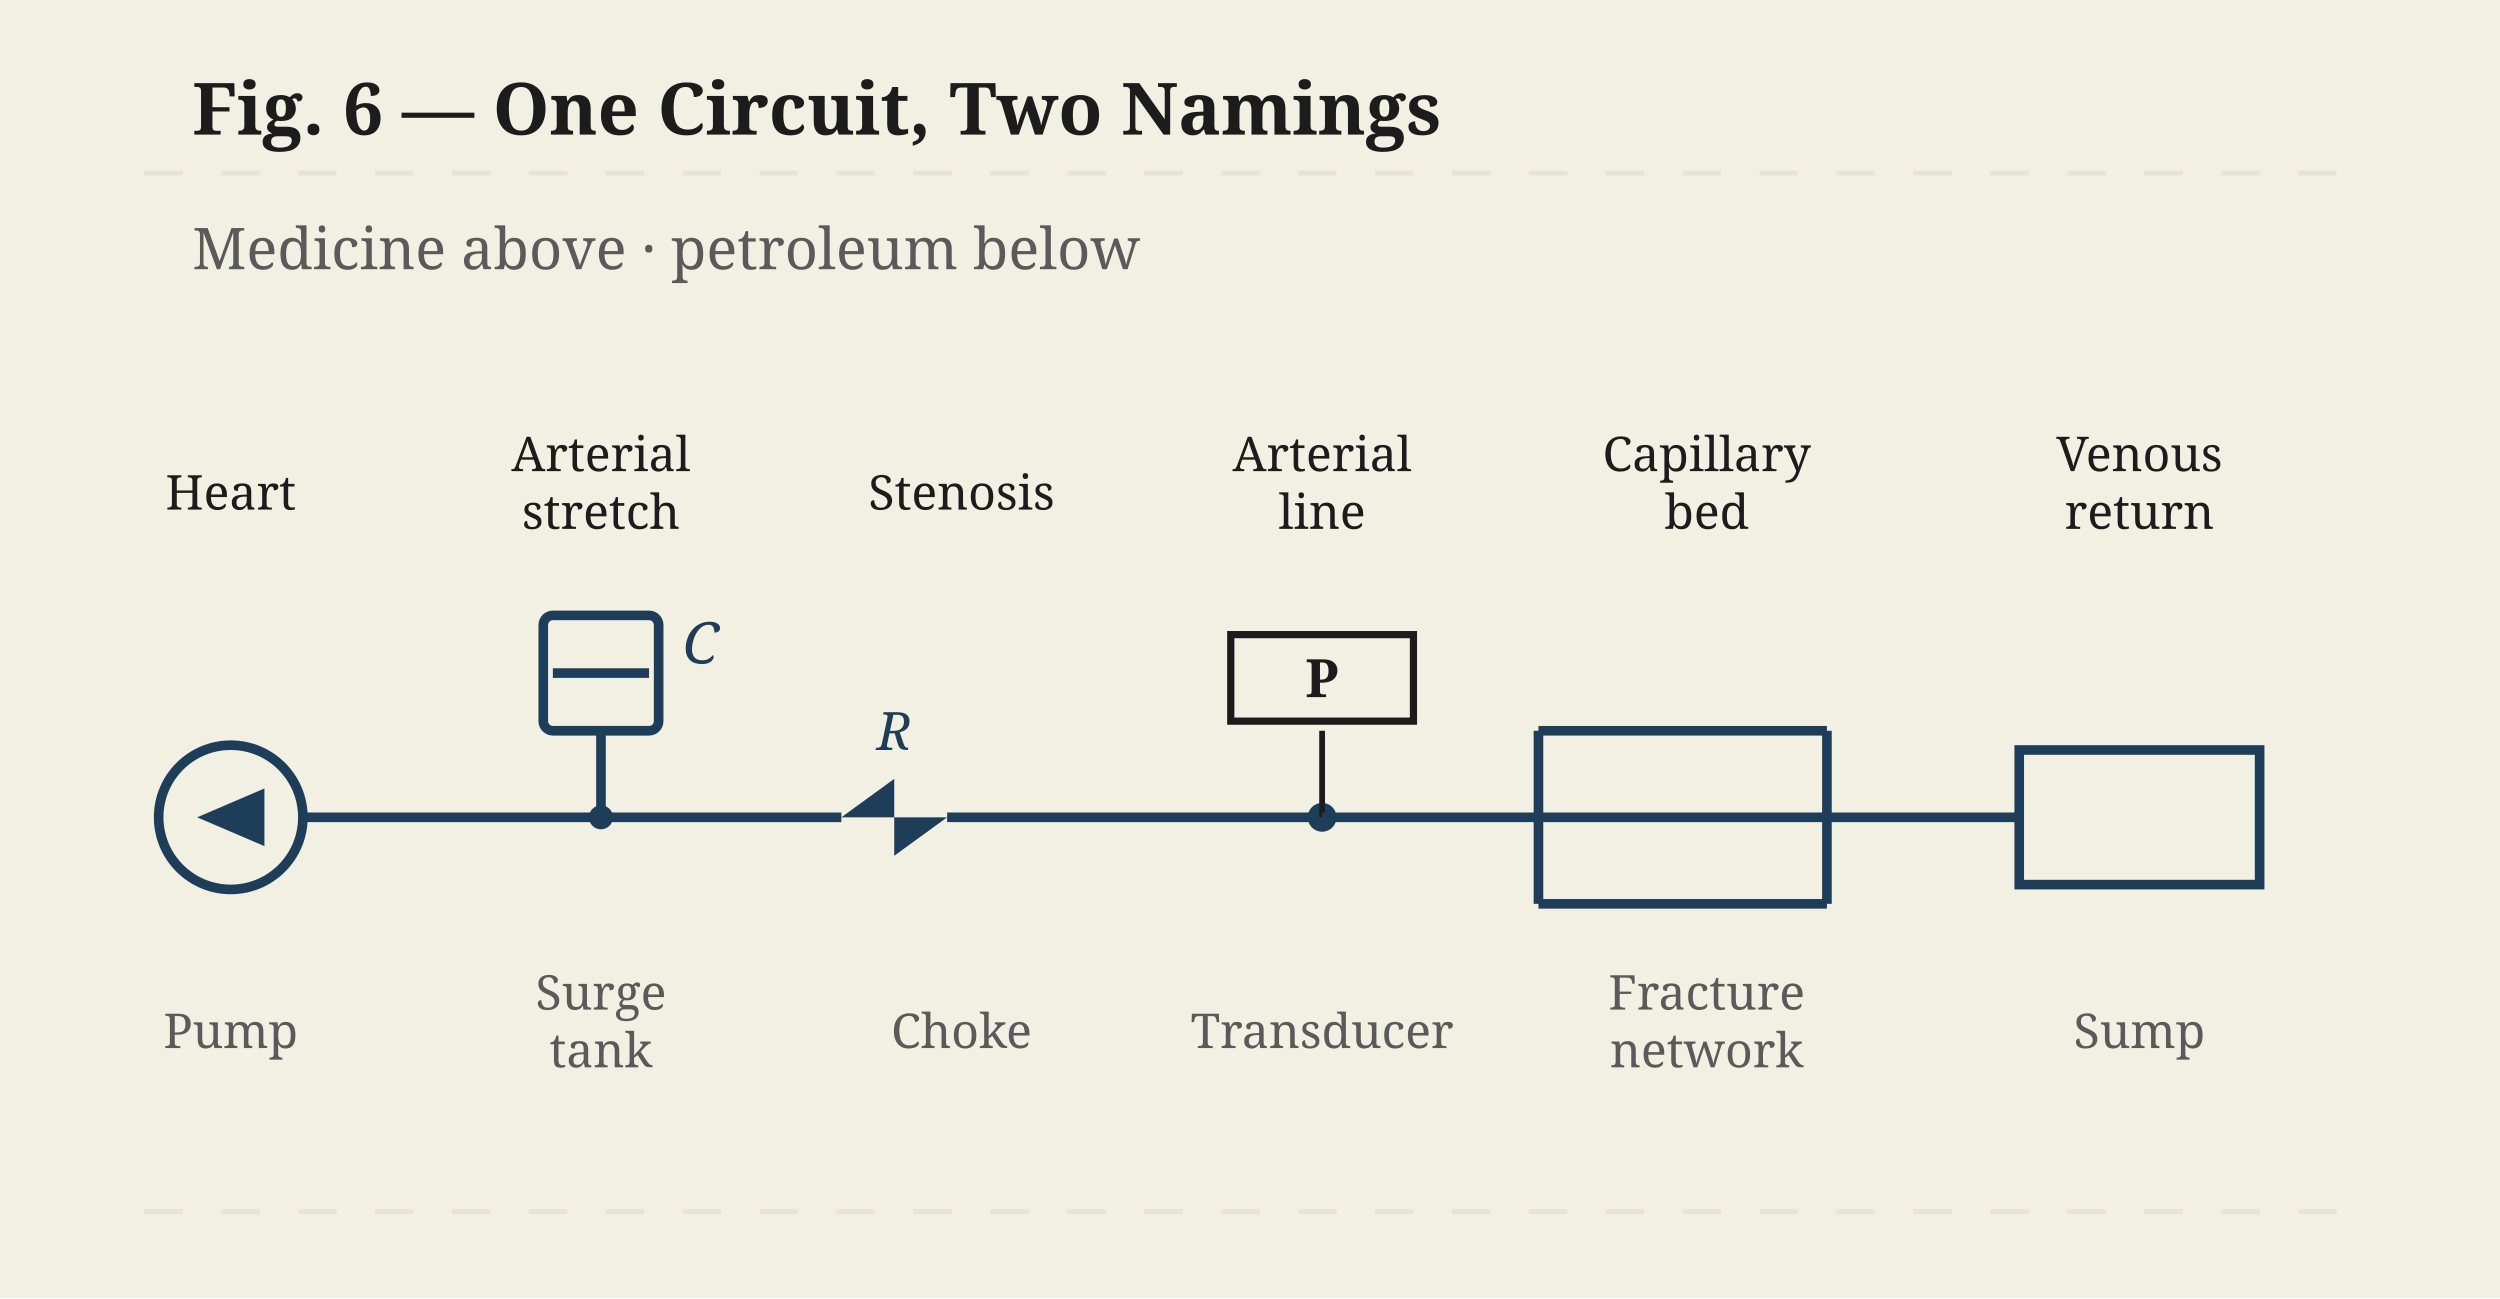
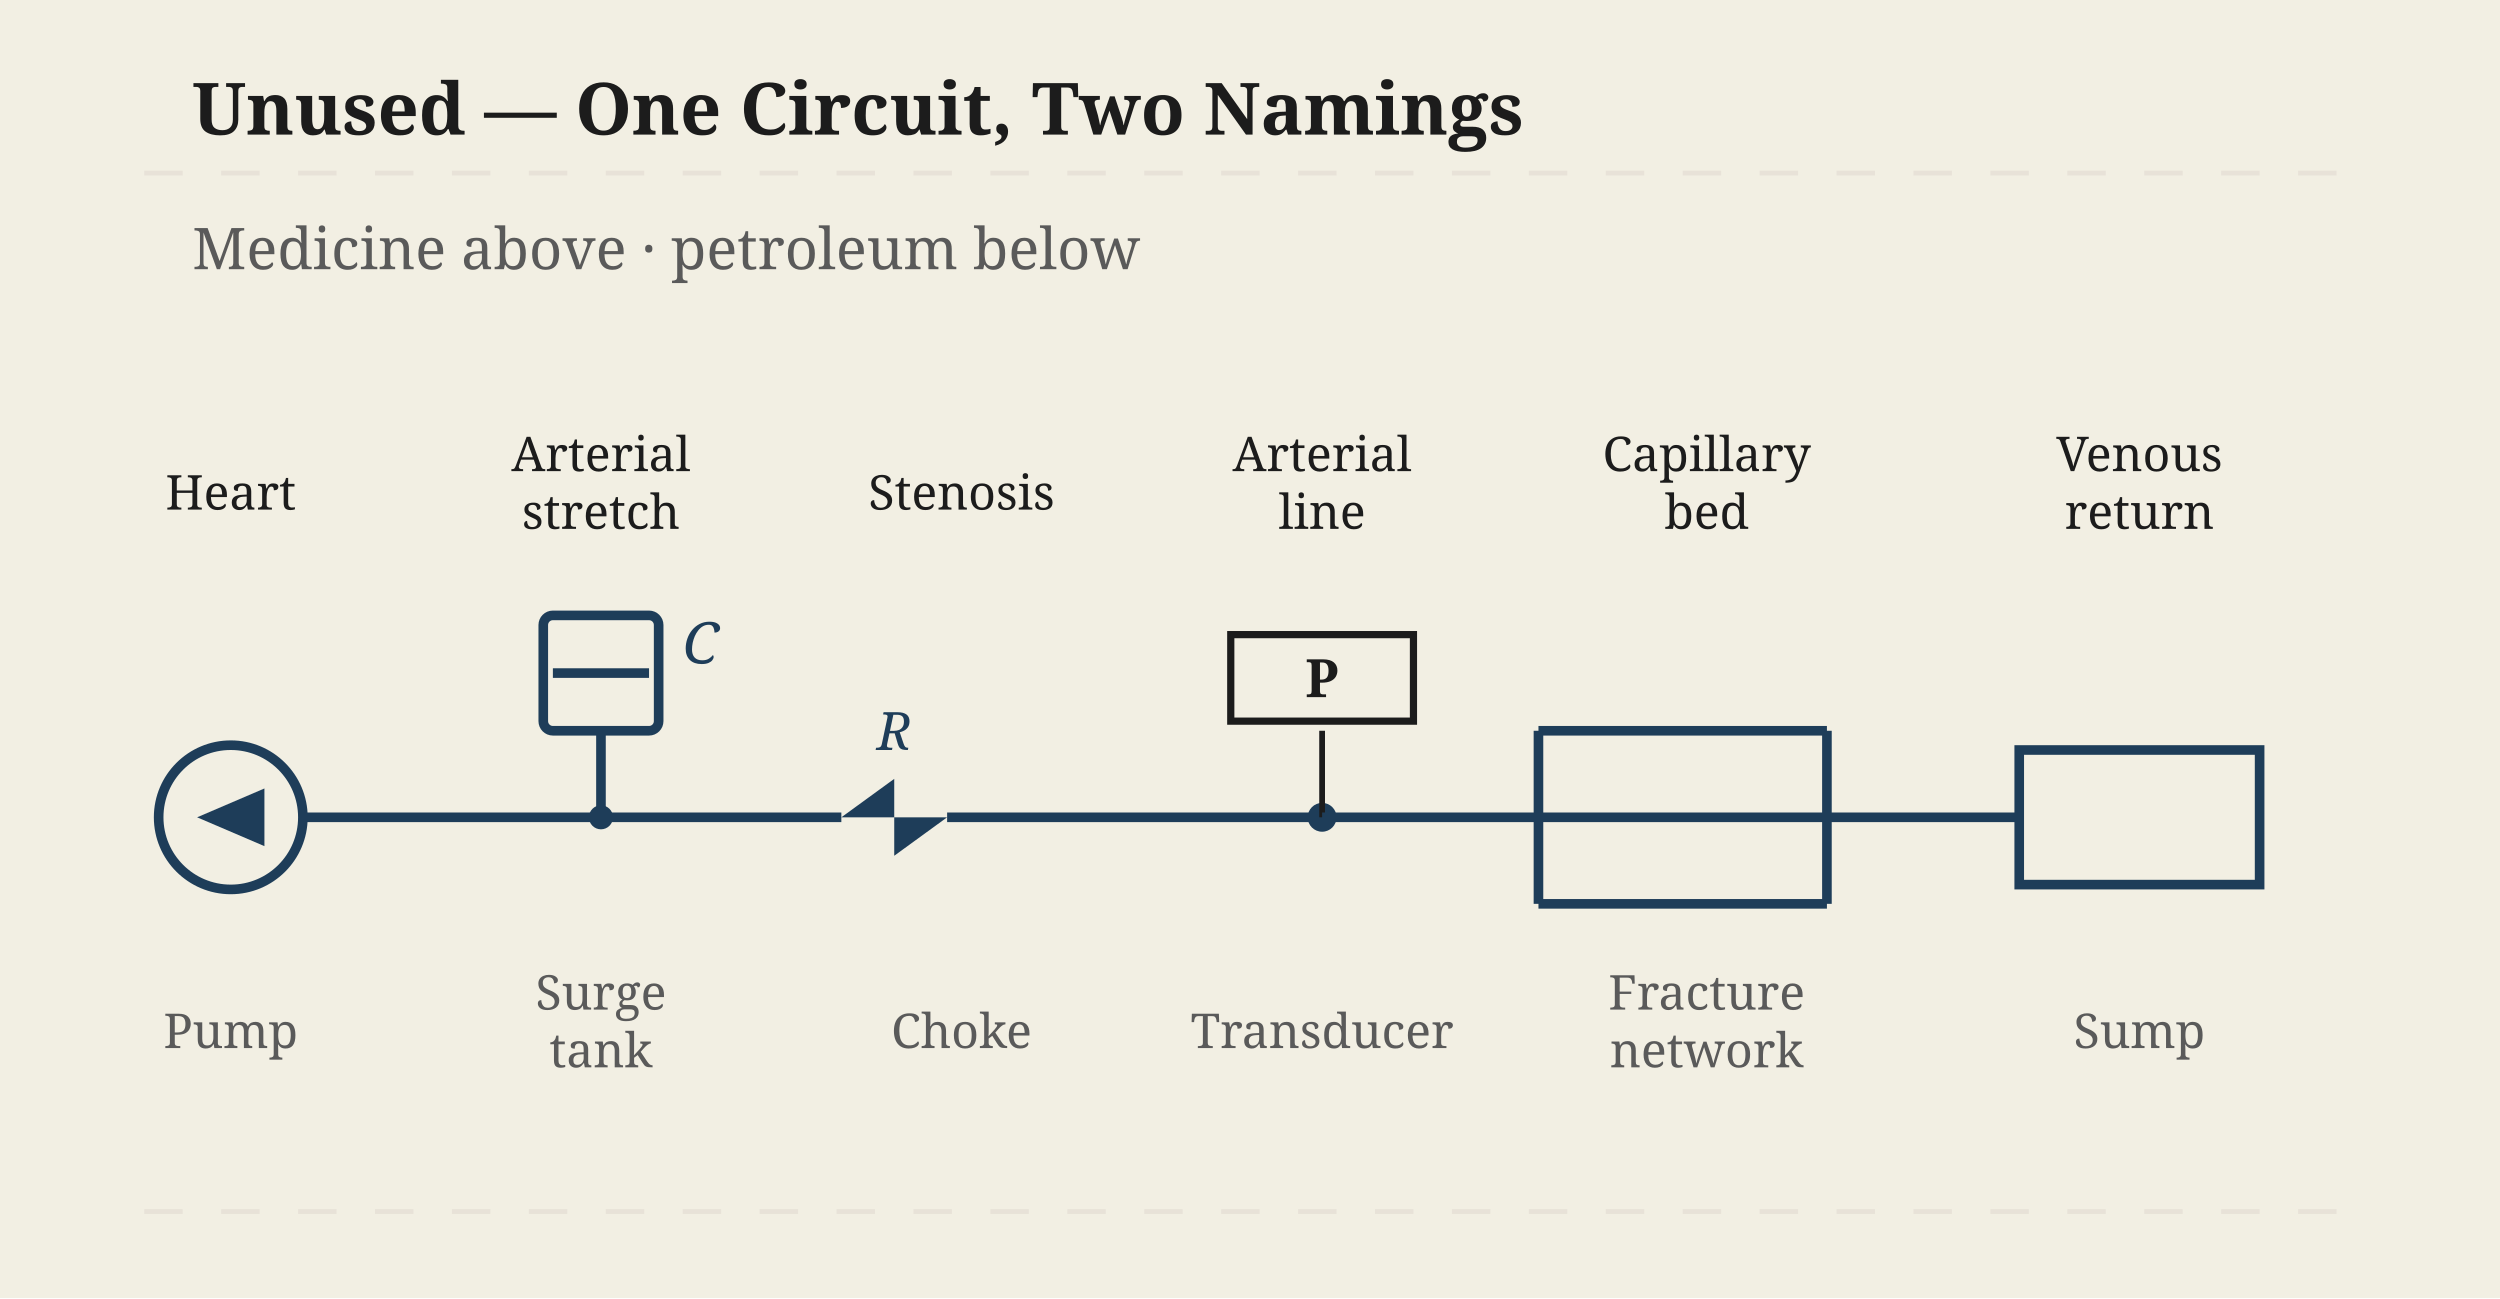
<svg xmlns="http://www.w3.org/2000/svg" viewBox="0 0 520 270" width="100%" height="100%">
  <rect width="100%" height="100%" fill="#f2efe3" />
  <line x1="30" y1="36" x2="490" y2="36" stroke="#e8e2d8" stroke-width="1" stroke-dasharray="8,8" />
  <line x1="30" y1="252" x2="490" y2="252" stroke="#e8e2d8" stroke-width="1" stroke-dasharray="8,8" />
-   <text x="40" y="28" font-family="Georgia, serif" font-size="15" font-weight="bold" fill="#1c1c1c">Fig. 6 — One Circuit, Two Namings</text>
+   <text x="40" y="28" font-family="Georgia, serif" font-size="15" font-weight="bold" fill="#1c1c1c">Unused — One Circuit, Two Namings</text>
  <g transform="translate(0, 42)">
    <text x="40" y="14" font-family="Georgia, serif" font-size="12" fill="#5a5a5a">Medicine above · petroleum below</text>
    <text x="48" y="64" font-family="Georgia, serif" font-size="10" fill="#1c1c1c" text-anchor="middle">Heart</text>
    <text x="125" y="56" font-family="Georgia, serif" font-size="10" fill="#1c1c1c" text-anchor="middle">Arterial</text>
    <text x="125" y="68" font-family="Georgia, serif" font-size="10" fill="#1c1c1c" text-anchor="middle">stretch</text>
    <text x="200" y="64" font-family="Georgia, serif" font-size="10" fill="#1c1c1c" text-anchor="middle">Stenosis</text>
    <text x="275" y="56" font-family="Georgia, serif" font-size="10" fill="#1c1c1c" text-anchor="middle">Arterial</text>
    <text x="275" y="68" font-family="Georgia, serif" font-size="10" fill="#1c1c1c" text-anchor="middle">line</text>
    <text x="355" y="56" font-family="Georgia, serif" font-size="10" fill="#1c1c1c" text-anchor="middle">Capillary</text>
    <text x="355" y="68" font-family="Georgia, serif" font-size="10" fill="#1c1c1c" text-anchor="middle">bed</text>
    <text x="445" y="56" font-family="Georgia, serif" font-size="10" fill="#1c1c1c" text-anchor="middle">Venous</text>
    <text x="445" y="68" font-family="Georgia, serif" font-size="10" fill="#1c1c1c" text-anchor="middle">return</text>
    <g transform="translate(0, 76)">
      <circle cx="48" cy="52" r="15" fill="none" stroke="#1e3d59" stroke-width="2" />
      <path d="M 41 52 L 55 46 L 55 58 Z" fill="#1e3d59" />
      <line x1="63" y1="52" x2="125" y2="52" stroke="#1e3d59" stroke-width="2" />
      <circle cx="125" cy="52" r="2.5" fill="#1e3d59" />
      <line x1="125" y1="52" x2="125" y2="34" stroke="#1e3d59" stroke-width="2" />
      <rect x="113" y="10" width="24" height="24" fill="none" stroke="#1e3d59" stroke-width="2" rx="2" />
      <line x1="115" y1="22" x2="135" y2="22" stroke="#1e3d59" stroke-width="2" />
      <text x="142" y="20" font-family="Georgia, serif" font-size="12" font-style="italic" fill="#1e3d59">C</text>
      <line x1="125" y1="52" x2="175" y2="52" stroke="#1e3d59" stroke-width="2" />
      <path d="M 175 52 L 186 44 L 186 60 L 197 52 Z" fill="#1e3d59" />
      <text x="186" y="38" font-family="Georgia, serif" font-size="11" font-style="italic" fill="#1e3d59" text-anchor="middle">R</text>
      <line x1="197" y1="52" x2="275" y2="52" stroke="#1e3d59" stroke-width="2" />
      <circle cx="275" cy="52" r="3" fill="#1e3d59" />
      <line x1="275" y1="52" x2="275" y2="34" stroke="#1c1c1c" stroke-width="1.2" />
      <rect x="256" y="14" width="38" height="18" fill="#f2efe3" stroke="#1c1c1c" stroke-width="1.5" />
      <text x="275" y="27" font-family="Georgia, serif" font-size="11" font-weight="bold" fill="#1c1c1c" text-anchor="middle">P</text>
      <line x1="275" y1="52" x2="320" y2="52" stroke="#1e3d59" stroke-width="2" />
      <line x1="320" y1="34" x2="320" y2="70" stroke="#1e3d59" stroke-width="2" />
      <line x1="320" y1="34" x2="380" y2="34" stroke="#1e3d59" stroke-width="2" />
      <line x1="320" y1="52" x2="380" y2="52" stroke="#1e3d59" stroke-width="2" />
      <line x1="320" y1="70" x2="380" y2="70" stroke="#1e3d59" stroke-width="2" />
      <line x1="380" y1="34" x2="380" y2="70" stroke="#1e3d59" stroke-width="2" />
      <line x1="380" y1="52" x2="420" y2="52" stroke="#1e3d59" stroke-width="2" />
      <rect x="420" y="38" width="50" height="28" fill="none" stroke="#1e3d59" stroke-width="2" />
    </g>
    <text x="48" y="176" font-family="Georgia, serif" font-size="10" fill="#5a5a5a" text-anchor="middle">Pump</text>
    <text x="125" y="168" font-family="Georgia, serif" font-size="10" fill="#5a5a5a" text-anchor="middle">Surge</text>
    <text x="125" y="180" font-family="Georgia, serif" font-size="10" fill="#5a5a5a" text-anchor="middle">tank</text>
    <text x="200" y="176" font-family="Georgia, serif" font-size="10" fill="#5a5a5a" text-anchor="middle">Choke</text>
    <text x="275" y="176" font-family="Georgia, serif" font-size="10" fill="#5a5a5a" text-anchor="middle">Transducer</text>
    <text x="355" y="168" font-family="Georgia, serif" font-size="10" fill="#5a5a5a" text-anchor="middle">Fracture</text>
    <text x="355" y="180" font-family="Georgia, serif" font-size="10" fill="#5a5a5a" text-anchor="middle">network</text>
    <text x="445" y="176" font-family="Georgia, serif" font-size="10" fill="#5a5a5a" text-anchor="middle">Sump</text>
  </g>
</svg>
